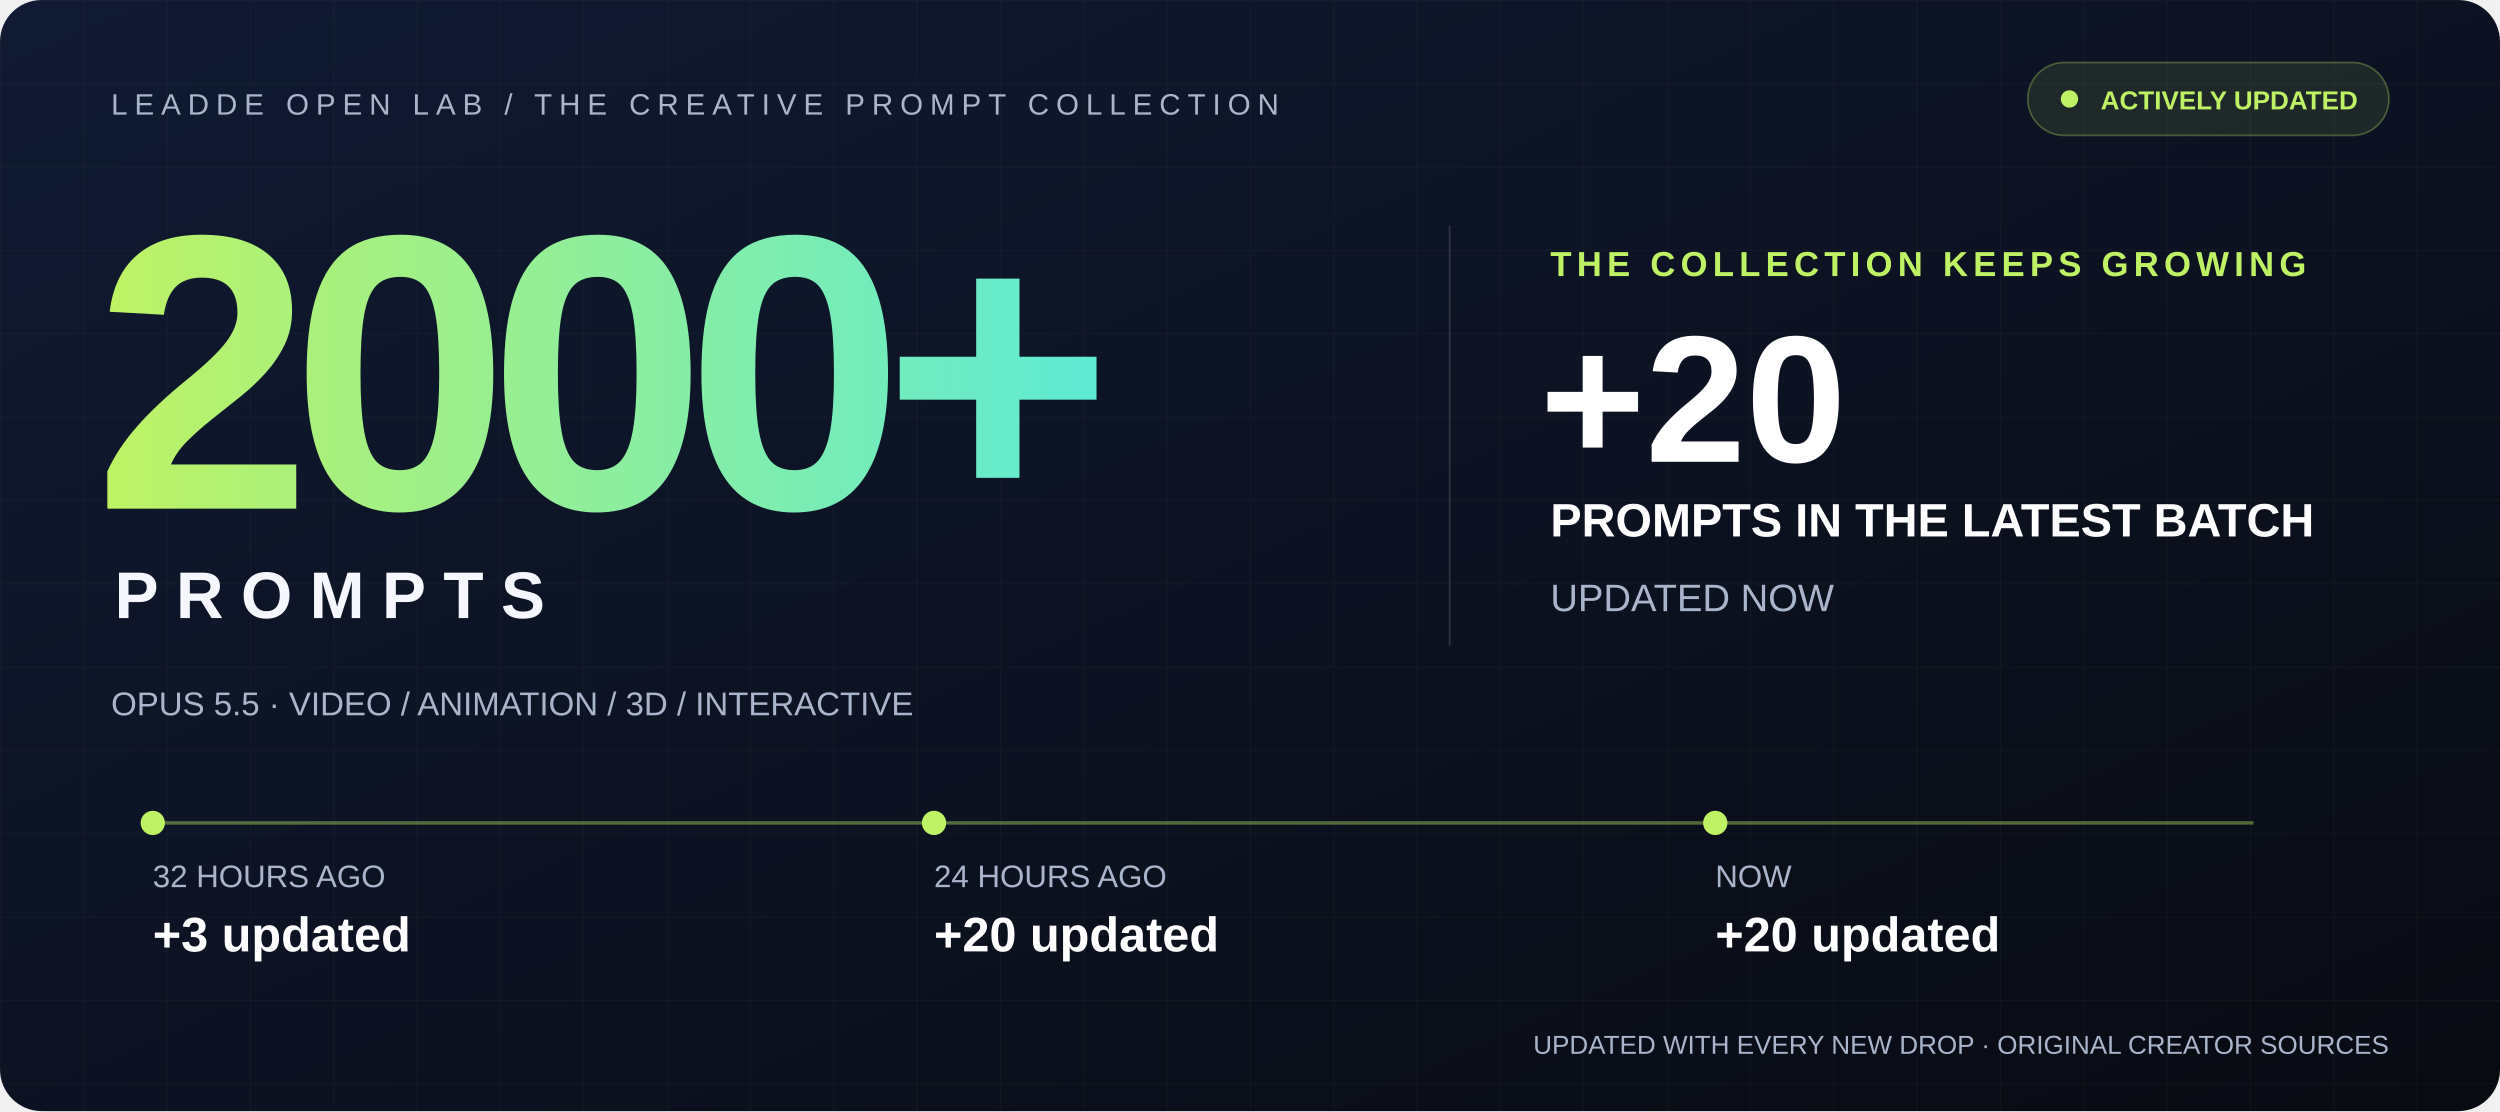
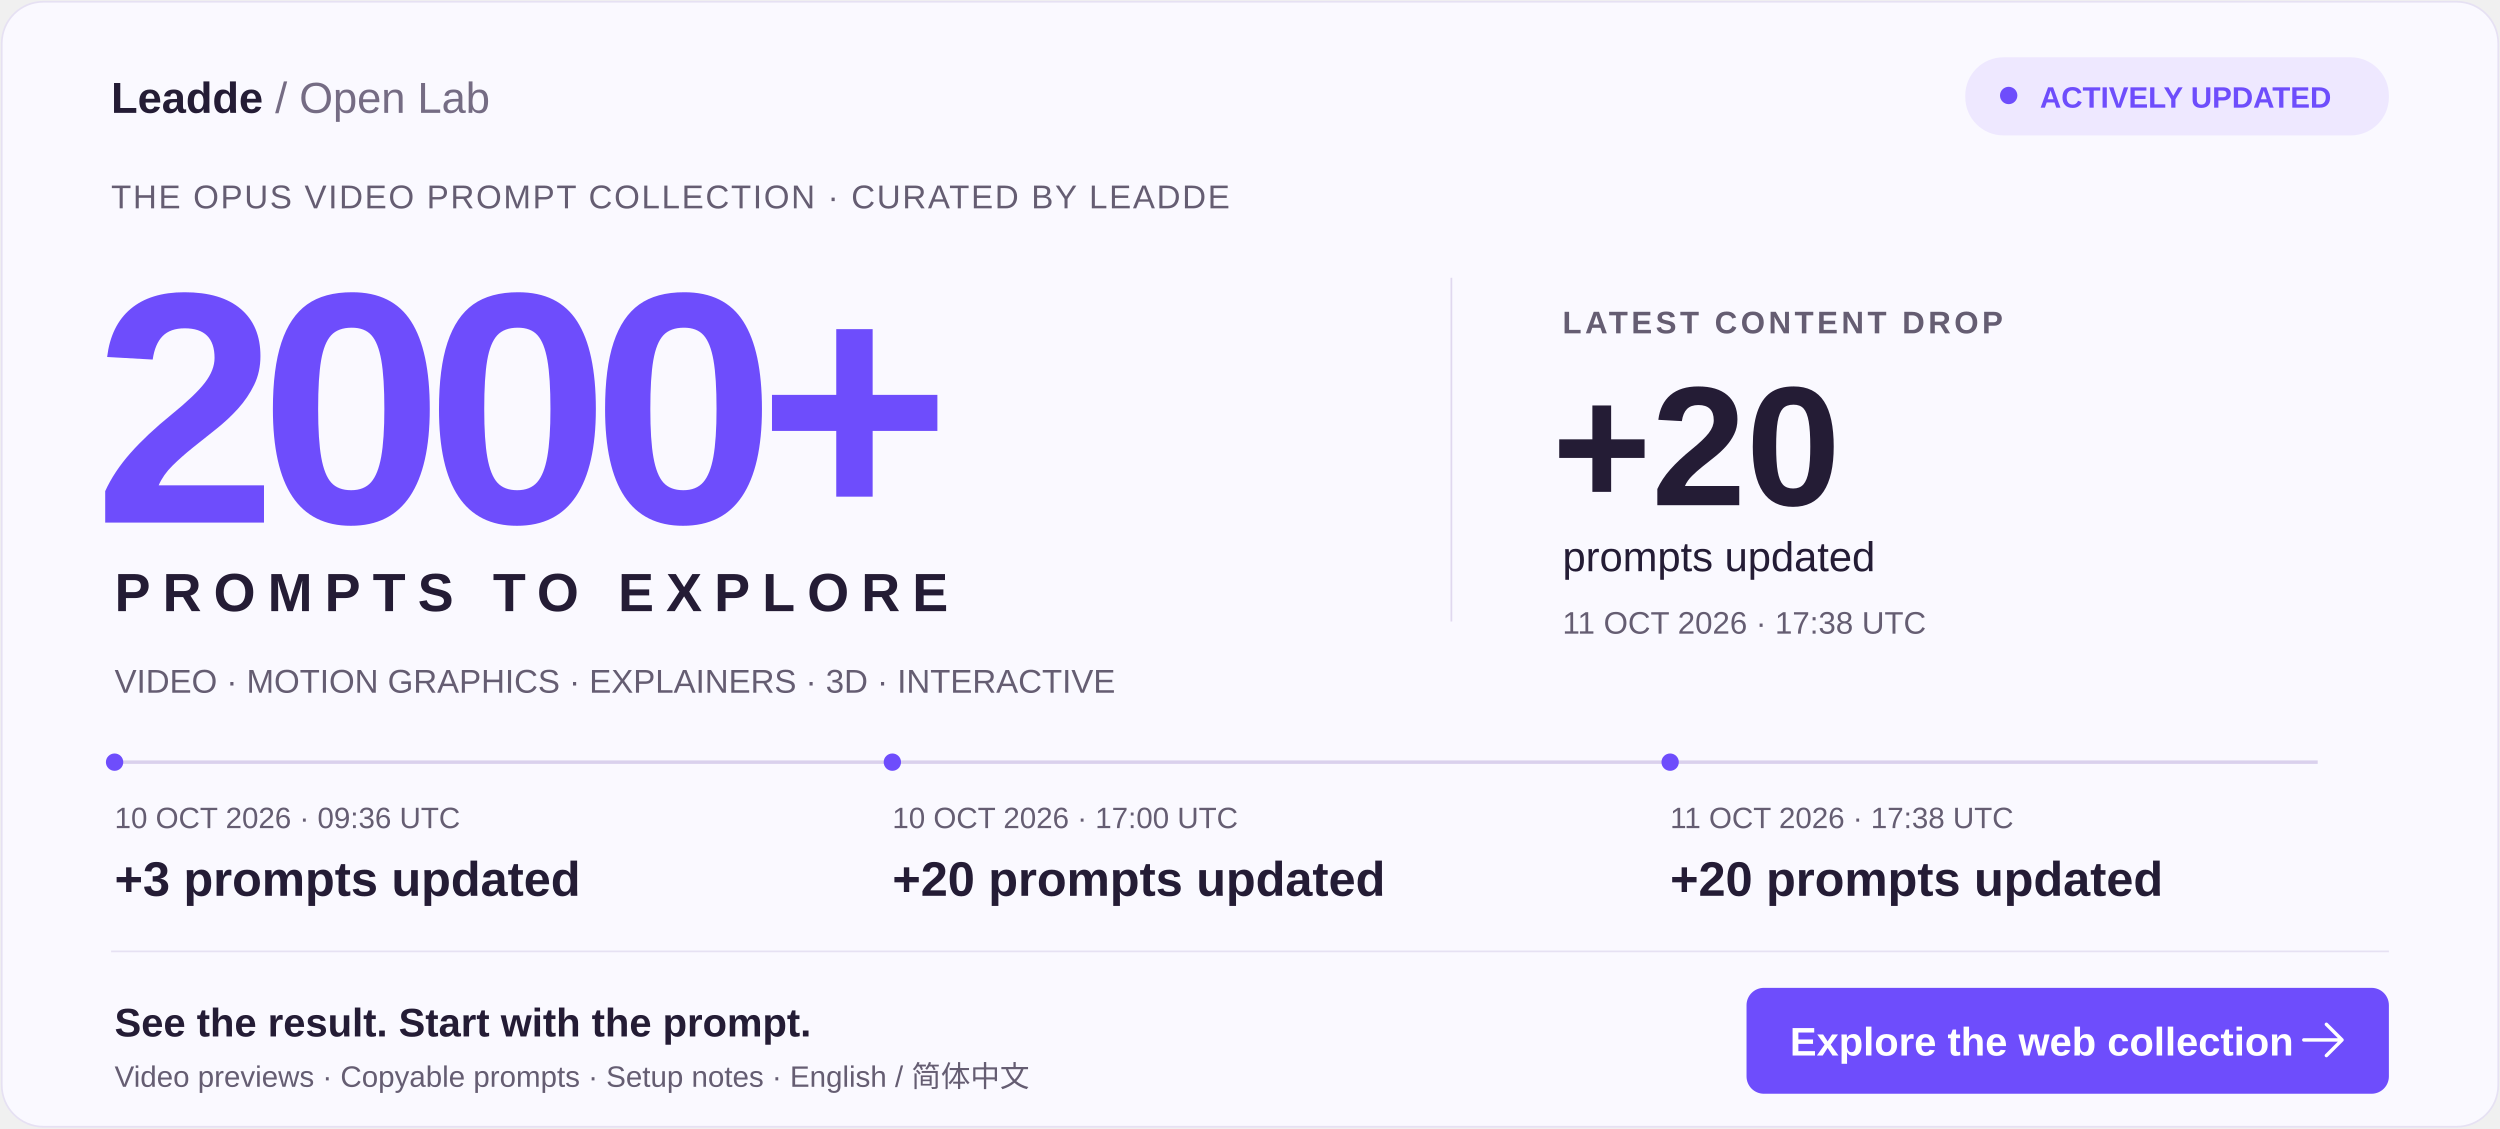
- <svg xmlns="http://www.w3.org/2000/svg" width="1440" height="640" viewBox="0 0 1440 640" role="img" aria-labelledby="title desc">
-   <defs>
-     <linearGradient id="bg" x2="1" y2="1">
-       <stop stop-color="#101a32" />
-       <stop offset="1" stop-color="#090b12" />
-     </linearGradient>
-     <linearGradient id="accent">
-       <stop stop-color="#bef264" />
-       <stop offset="1" stop-color="#5eead4" />
-     </linearGradient>
-     <pattern id="grid" width="48" height="48" patternUnits="userSpaceOnUse">
-       <path d="M48 0H0V48" fill="none" stroke="#fff" stroke-opacity=".035" />
-     </pattern>
-   </defs>
-   <rect width="1440" height="640" rx="24" fill="url(#bg)" />
-   <rect width="1440" height="640" rx="24" fill="url(#grid)" />
+ <svg xmlns="http://www.w3.org/2000/svg" width="1440" height="650" viewBox="0 0 1440 650" role="img" aria-labelledby="title desc">
+   <rect x="1" y="1" width="1438" height="648" rx="24" fill="#FAF9FF" stroke="#E6E1F3" />
  <g font-family="Arial, Helvetica, sans-serif">
-     <text x="64" y="66" fill="#aab5cb" font-size="17" letter-spacing="4">LEADDE OPEN LAB / THE CREATIVE PROMPT COLLECTION</text>
-     <rect x="1168" y="36" width="208" height="42" rx="21" fill="#bef264" fill-opacity=".1" stroke="#bef264" stroke-opacity=".3" />
-     <circle cx="1192" cy="57" r="5" fill="#bef264" />
-     <text x="1210" y="63" fill="#bef264" font-size="15" font-weight="700">ACTIVELY UPDATED</text>
-     <text x="54" y="293" fill="url(#accent)" font-size="226" font-weight="800" letter-spacing="-12">2000+</text>
-     <text x="66" y="356" fill="#f5f7fc" font-size="38" font-weight="700" letter-spacing="10">PROMPTS</text>
-     <path d="M835 130V372" stroke="#fff" stroke-opacity=".14" />
-     <text x="893" y="159" fill="#bef264" font-size="20" font-weight="700" letter-spacing="3">THE COLLECTION KEEPS GROWING</text>
-     <text x="887" y="266" fill="#fff" font-size="104" font-weight="800">+20</text>
-     <text x="893" y="309" fill="#fff" font-size="27" font-weight="700">PROMPTS IN THE LATEST BATCH</text>
-     <text x="893" y="352" fill="#aab5cb" font-size="22">UPDATED NOW</text>
-     <text x="64" y="412" fill="#aab5cb" font-size="19">OPUS 5.5 · VIDEO / ANIMATION / 3D / INTERACTIVE</text>
-     <path d="M88 474H1298" stroke="#bef264" stroke-opacity=".4" stroke-width="2" />
-     <circle cx="88" cy="474" r="7" fill="#bef264" />
-     <text x="88" y="511" fill="#aab5cb" font-size="18">32 HOURS AGO</text>
-     <text x="88" y="548" fill="#fff" font-size="28" font-weight="700">+3 updated</text>
-     <circle cx="538" cy="474" r="7" fill="#bef264" />
-     <text x="538" y="511" fill="#aab5cb" font-size="18">24 HOURS AGO</text>
-     <text x="538" y="548" fill="#fff" font-size="28" font-weight="700">+20 updated</text>
-     <circle cx="988" cy="474" r="7" fill="#bef264" />
-     <text x="988" y="511" fill="#aab5cb" font-size="18">NOW</text>
-     <text x="988" y="548" fill="#fff" font-size="28" font-weight="700">+20 updated</text>
-     <text x="1376" y="607" text-anchor="end" fill="#aab5cb" font-size="15">UPDATED WITH EVERY NEW DROP · ORIGINAL CREATOR SOURCES</text>
+     <text x="64" y="65" fill="#241C35" font-size="25" font-weight="700">Leadde <tspan font-weight="400" fill="#756C84">/ Open Lab</tspan>
+     </text>
+     <rect x="1132" y="33" width="244" height="45" rx="22" fill="#EEE8FF" />
+     <circle cx="1157" cy="55" r="5" fill="#6E4DFC" />
+     <text x="1175" y="62" fill="#6E4DFC" font-size="17" font-weight="700">ACTIVELY UPDATED</text>
+     <text x="64" y="120" fill="#655D72" font-size="19" letter-spacing="1">THE OPUS VIDEO PROMPT COLLECTION · CURATED BY LEADDE</text>
+     <text x="54" y="301" fill="#6E4DFC" font-size="190" font-weight="800" letter-spacing="-10">2000+</text>
+     <text x="66" y="352" fill="#241C35" font-size="31" font-weight="700" letter-spacing="7">PROMPTS TO EXPLORE</text>
+     <path d="M836 160V358" stroke="#E0D8EF" />
+     <text x="900" y="192" fill="#655D72" font-size="18" font-weight="700" letter-spacing="2">LATEST CONTENT DROP</text>
+     <text x="894" y="291" fill="#241C35" font-size="98" font-weight="800">+20</text>
+     <text x="900" y="329" fill="#241C35" font-size="24">prompts updated</text>
+     <text x="900" y="365" fill="#655D72" font-size="18">11 OCT 2026 · 17:38 UTC</text>
+     <text x="66" y="399" fill="#655D72" font-size="19">VIDEO · MOTION GRAPHICS · EXPLAINERS · 3D · INTERACTIVE</text>
+     <path d="M66 439H1335" stroke="#DAD1ED" stroke-width="2" />
+     <circle cx="66" cy="439" r="5" fill="#6E4DFC" />
+     <text x="66" y="477" fill="#655D72" font-size="17">10 OCT 2026 · 09:36 UTC</text>
+     <text x="66" y="516" fill="#241C35" font-size="28" font-weight="700">+3 prompts updated</text>
+     <circle cx="514" cy="439" r="5" fill="#6E4DFC" />
+     <text x="514" y="477" fill="#655D72" font-size="17">10 OCT 2026 · 17:00 UTC</text>
+     <text x="514" y="516" fill="#241C35" font-size="28" font-weight="700">+20 prompts updated</text>
+     <circle cx="962" cy="439" r="5" fill="#6E4DFC" />
+     <text x="962" y="477" fill="#655D72" font-size="17">11 OCT 2026 · 17:38 UTC</text>
+     <text x="962" y="516" fill="#241C35" font-size="28" font-weight="700">+20 prompts updated</text>
+     <path d="M64 548H1376" stroke="#E6E1F3" />
+     <text x="66" y="597" fill="#241C35" font-size="23" font-weight="700">See the result. Start with the prompt.</text>
+     <text x="66" y="626" fill="#655D72" font-size="17">Video previews · Copyable prompts · Setup notes · English / 简体中文</text>
+     <rect x="1006" y="569" width="370" height="61" rx="10" fill="#6E4DFC" />
+     <text x="1031" y="608" fill="white" font-size="23" font-weight="700">Explore the web collection</text>
+     <path d="M1340 590l9 9-9 9m-13-9h22" stroke="white" stroke-width="2" fill="none" stroke-linecap="round" stroke-linejoin="round" />
  </g>
</svg>
